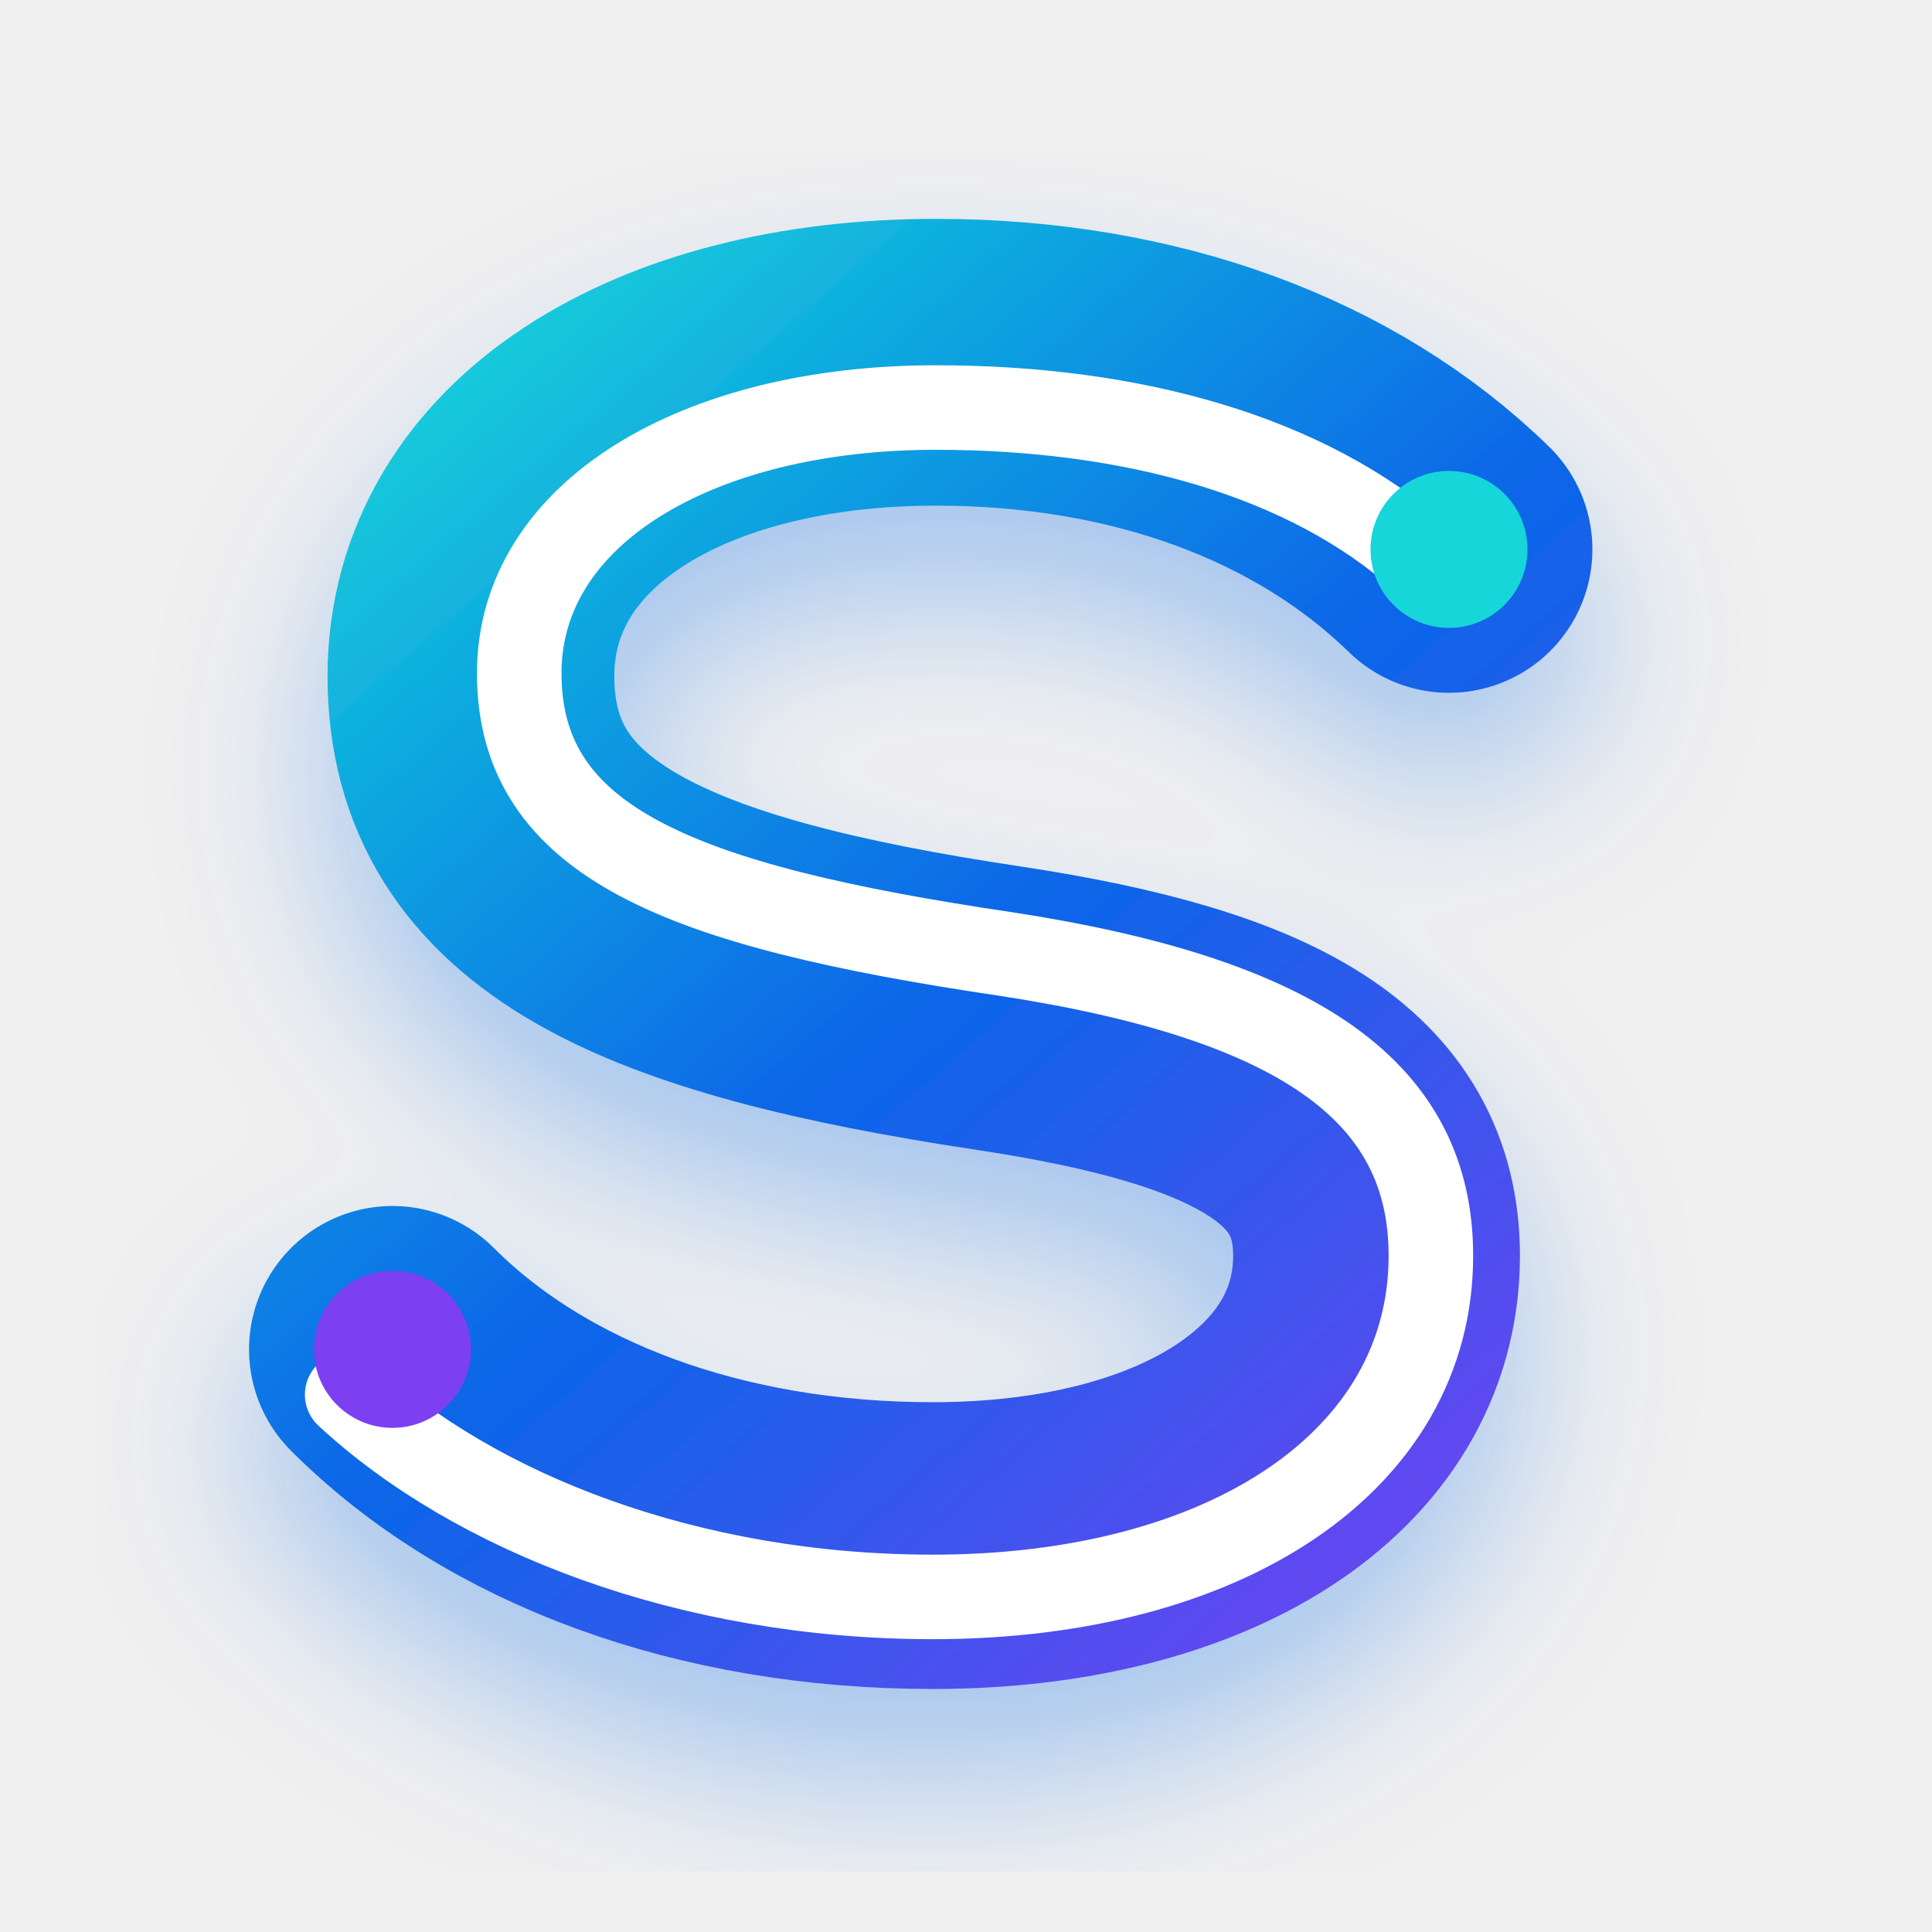
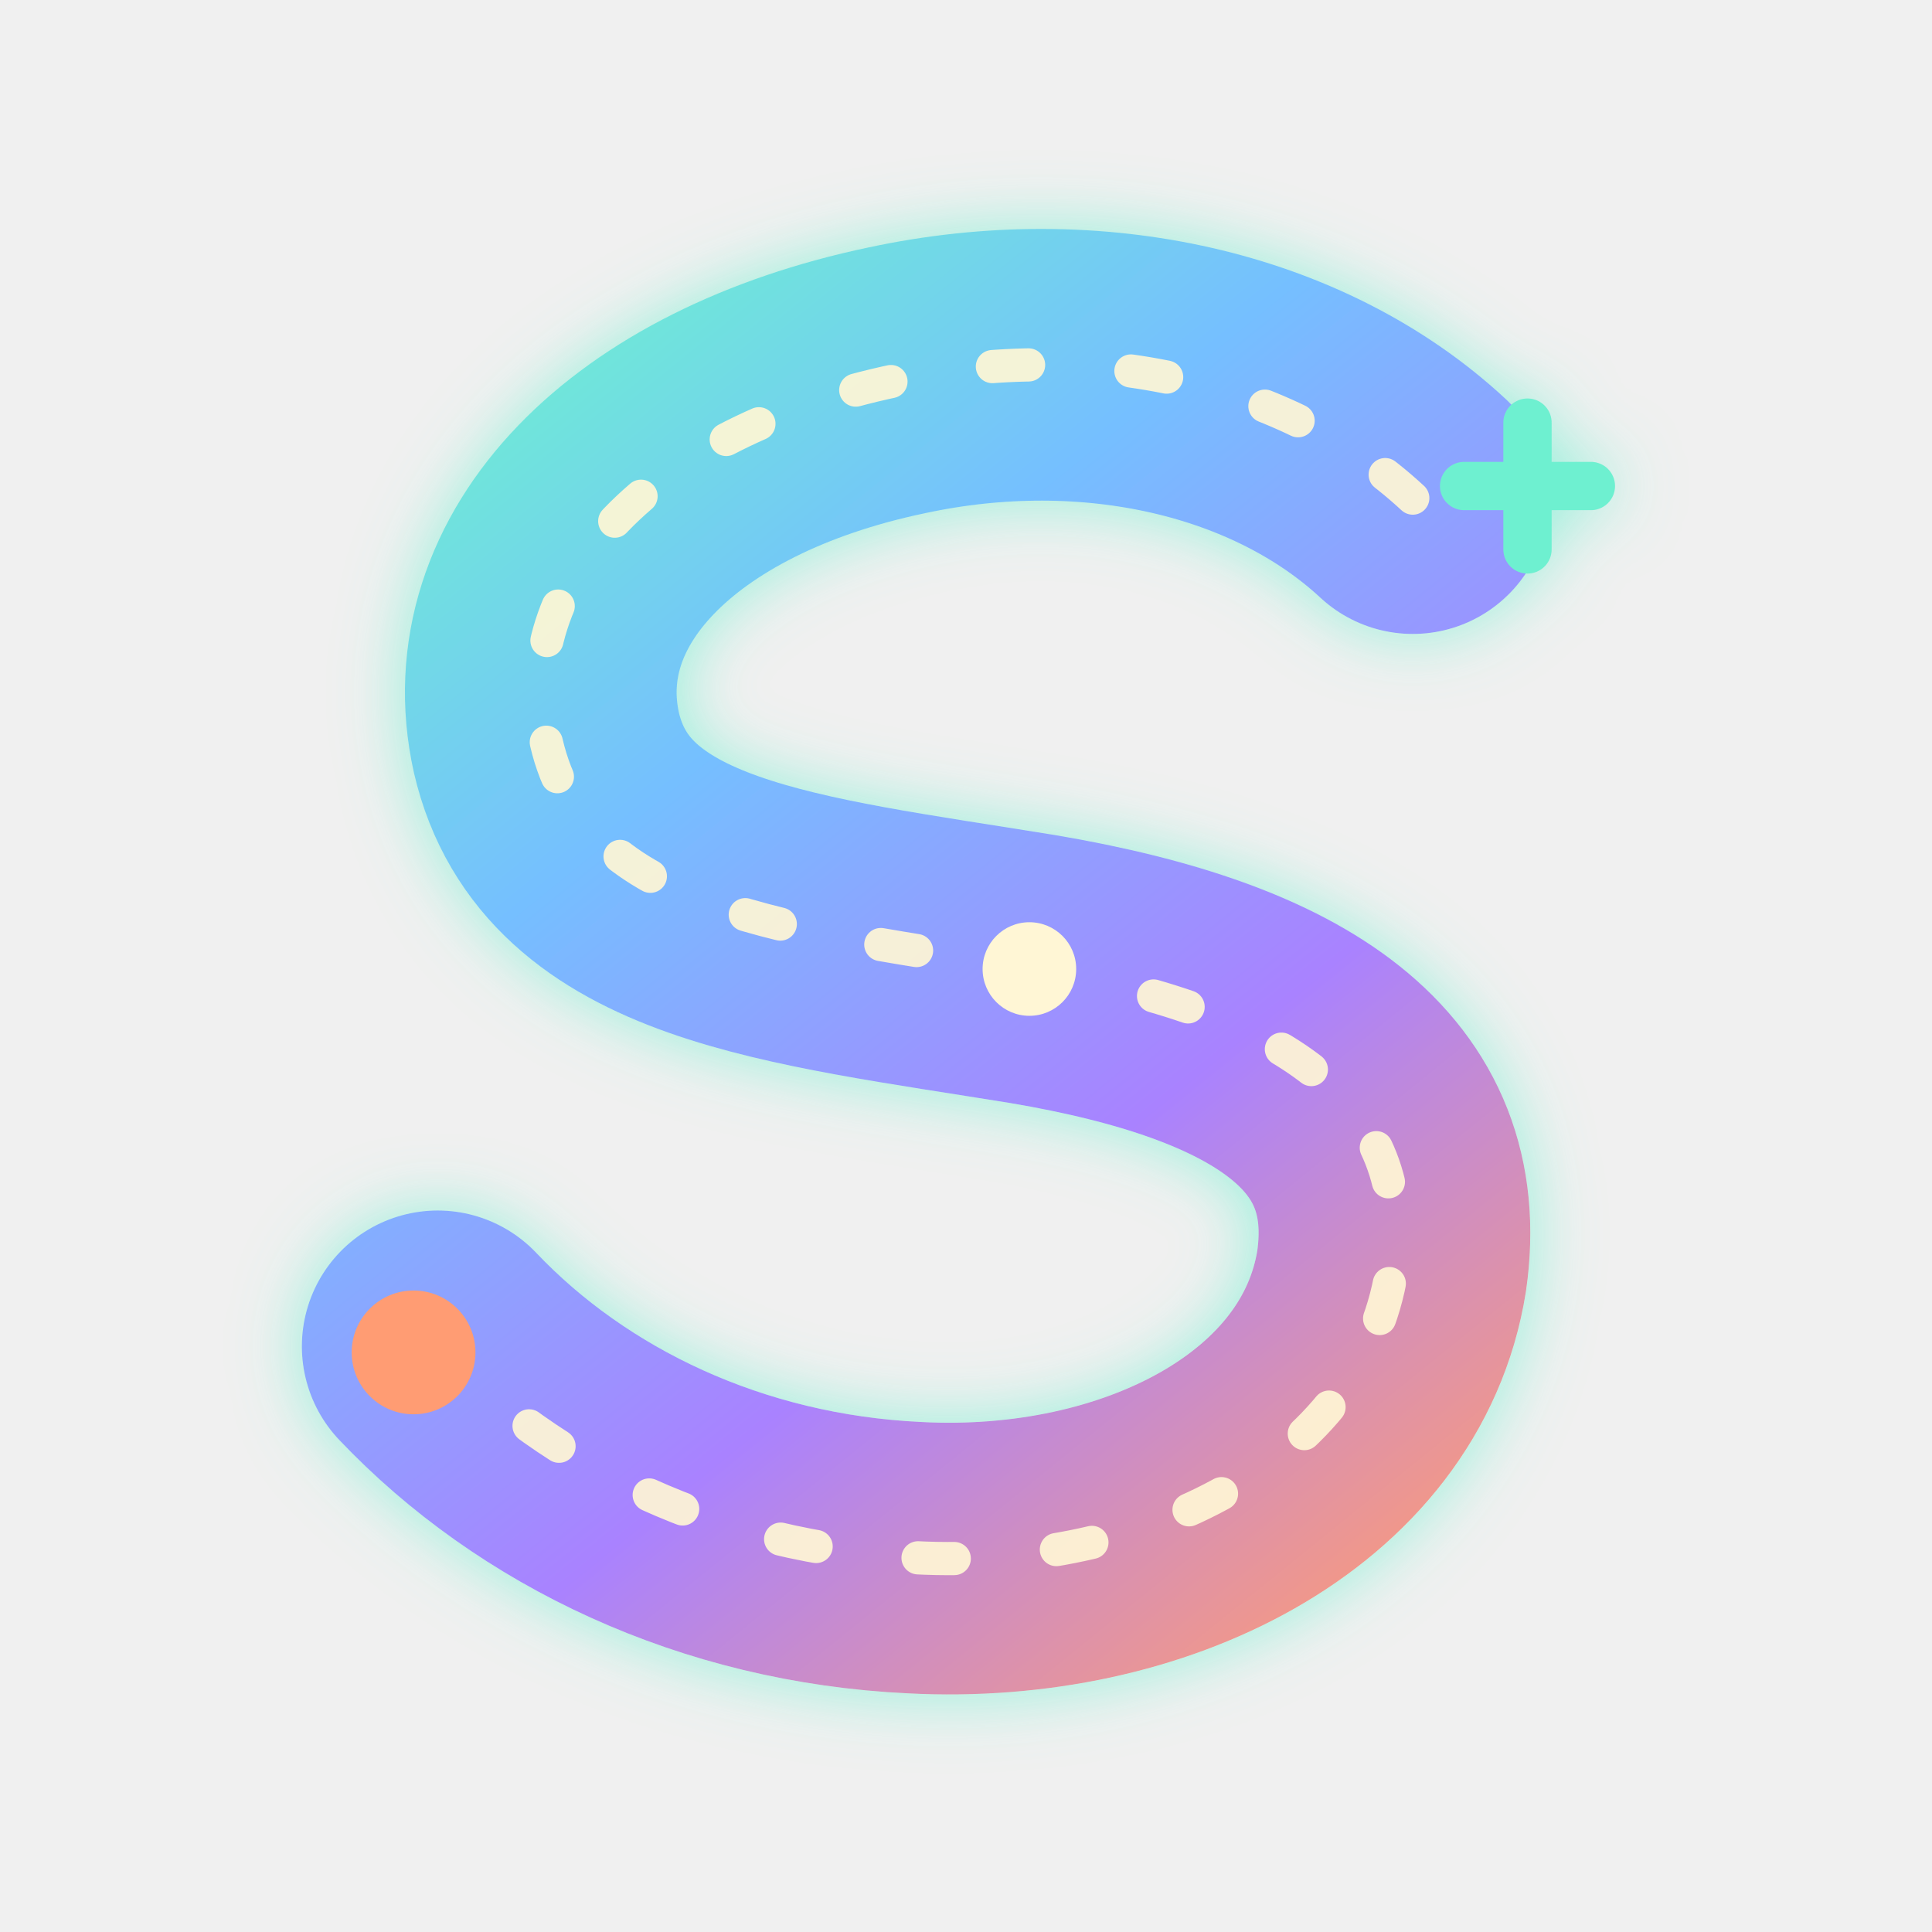
<svg xmlns="http://www.w3.org/2000/svg" viewBox="0 0 64 64" fill="none">
  <defs>
-     <linearGradient id="s-icon-gradient" x1="13" y1="10" x2="52" y2="55" gradientUnits="userSpaceOnUse">
-       <stop stop-color="#16D6D9" />
-       <stop offset="0.48" stop-color="#0867E8" />
-       <stop offset="1" stop-color="#7B3FF2" />
+     <linearGradient id="spectrum" x1="15" y1="11" x2="49" y2="53" gradientUnits="userSpaceOnUse">
+       <stop stop-color="#6EF0D0" />
+       <stop offset=".3" stop-color="#75BFFF" />
+       <stop offset=".64" stop-color="#A982FF" />
+       <stop offset="1" stop-color="#FF9C73" />
    </linearGradient>
-     <filter id="s-icon-glow" x="3" y="2" width="58" height="60" filterUnits="userSpaceOnUse" color-interpolation-filters="sRGB">
-       <feDropShadow dx="0" dy="3" stdDeviation="2.8" flood-color="#0867E8" flood-opacity="0.32" />
+     <filter id="glow" x="-35%" y="-35%" width="170%" height="170%">
+       <feDropShadow dx="0" dy="2" stdDeviation="2.4" flood-color="#8E78FF" flood-opacity=".45" />
+       <feDropShadow dx="0" dy="0" stdDeviation="1.1" flood-color="#70F1D2" flood-opacity=".7" />
    </filter>
  </defs>
-   <g filter="url(#s-icon-glow)">
-     <path d="M48 18.2C43.9 14.2 37.9 12 31 12C22.2 12 15.6 16 15.6 22.4C15.6 29.1 21.8 31.7 33.1 33.4C41.7 34.7 45.6 37 45.6 41.6C45.6 47.4 39.5 51.2 30.9 51.2C23.5 51.2 17.1 48.8 13 44.7" stroke="url(#s-icon-gradient)" stroke-width="9.5" stroke-linecap="round" stroke-linejoin="round" />
-     <path d="M47.1 18.5C43.3 15.1 37.5 13.5 31 13.5C23.1 13.5 17.2 17 17.2 22.3C17.2 27.9 22.5 30 33.3 31.6C43.1 33.1 47.4 36.2 47.4 41.6C47.4 48.4 40.6 52.9 30.9 52.9C22.8 52.9 15.7 50.1 11.5 46.2" stroke="#FFFFFF" stroke-width="2.8" stroke-linecap="round" stroke-linejoin="round" />
-     <circle cx="48" cy="18.2" r="2.6" fill="#16D6D9" />
-     <circle cx="13" cy="44.7" r="2.6" fill="#7B3FF2" />
+   <g filter="url(#glow)">
+     <path d="M46.8 16.5C42.7 12.7 36.2 11.2 29.7 12.6C21.6 14.3 16.9 19.2 18.1 24.6C19.4 30.2 26.2 30.8 34.2 32.1C42.5 33.5 46.9 36.5 46.1 42.1C45.1 48.4 37.9 52 30.3 51.6C23.9 51.3 18.3 48.6 14.5 44.6" stroke="url(#spectrum)" stroke-width="9" stroke-linecap="round" stroke-linejoin="round" />
+     <path d="M46.8 16.5C42.7 12.7 36.2 11.2 29.7 12.6C21.6 14.3 16.9 19.2 18.1 24.6C19.4 30.2 26.2 30.8 34.2 32.1C42.5 33.5 46.9 36.5 46.1 42.1C45.1 48.4 37.9 52 30.3 51.6C23.9 51.3 18.3 48.6 14.5 44.6" stroke="#FFF6D5" stroke-width="1.1" stroke-linecap="round" stroke-dasharray="1.2 3.4" opacity=".92" />
+     <path d="M48.5 16.1h4.2M50.6 14v4.2" stroke="#6EF0D0" stroke-width="1.6" stroke-linecap="round" />
+     <circle cx="13.7" cy="44.8" r="2.05" fill="#FF9C73" />
+     <circle cx="34.1" cy="32.1" r="1.55" fill="#FFF6D5" />
  </g>
</svg>
